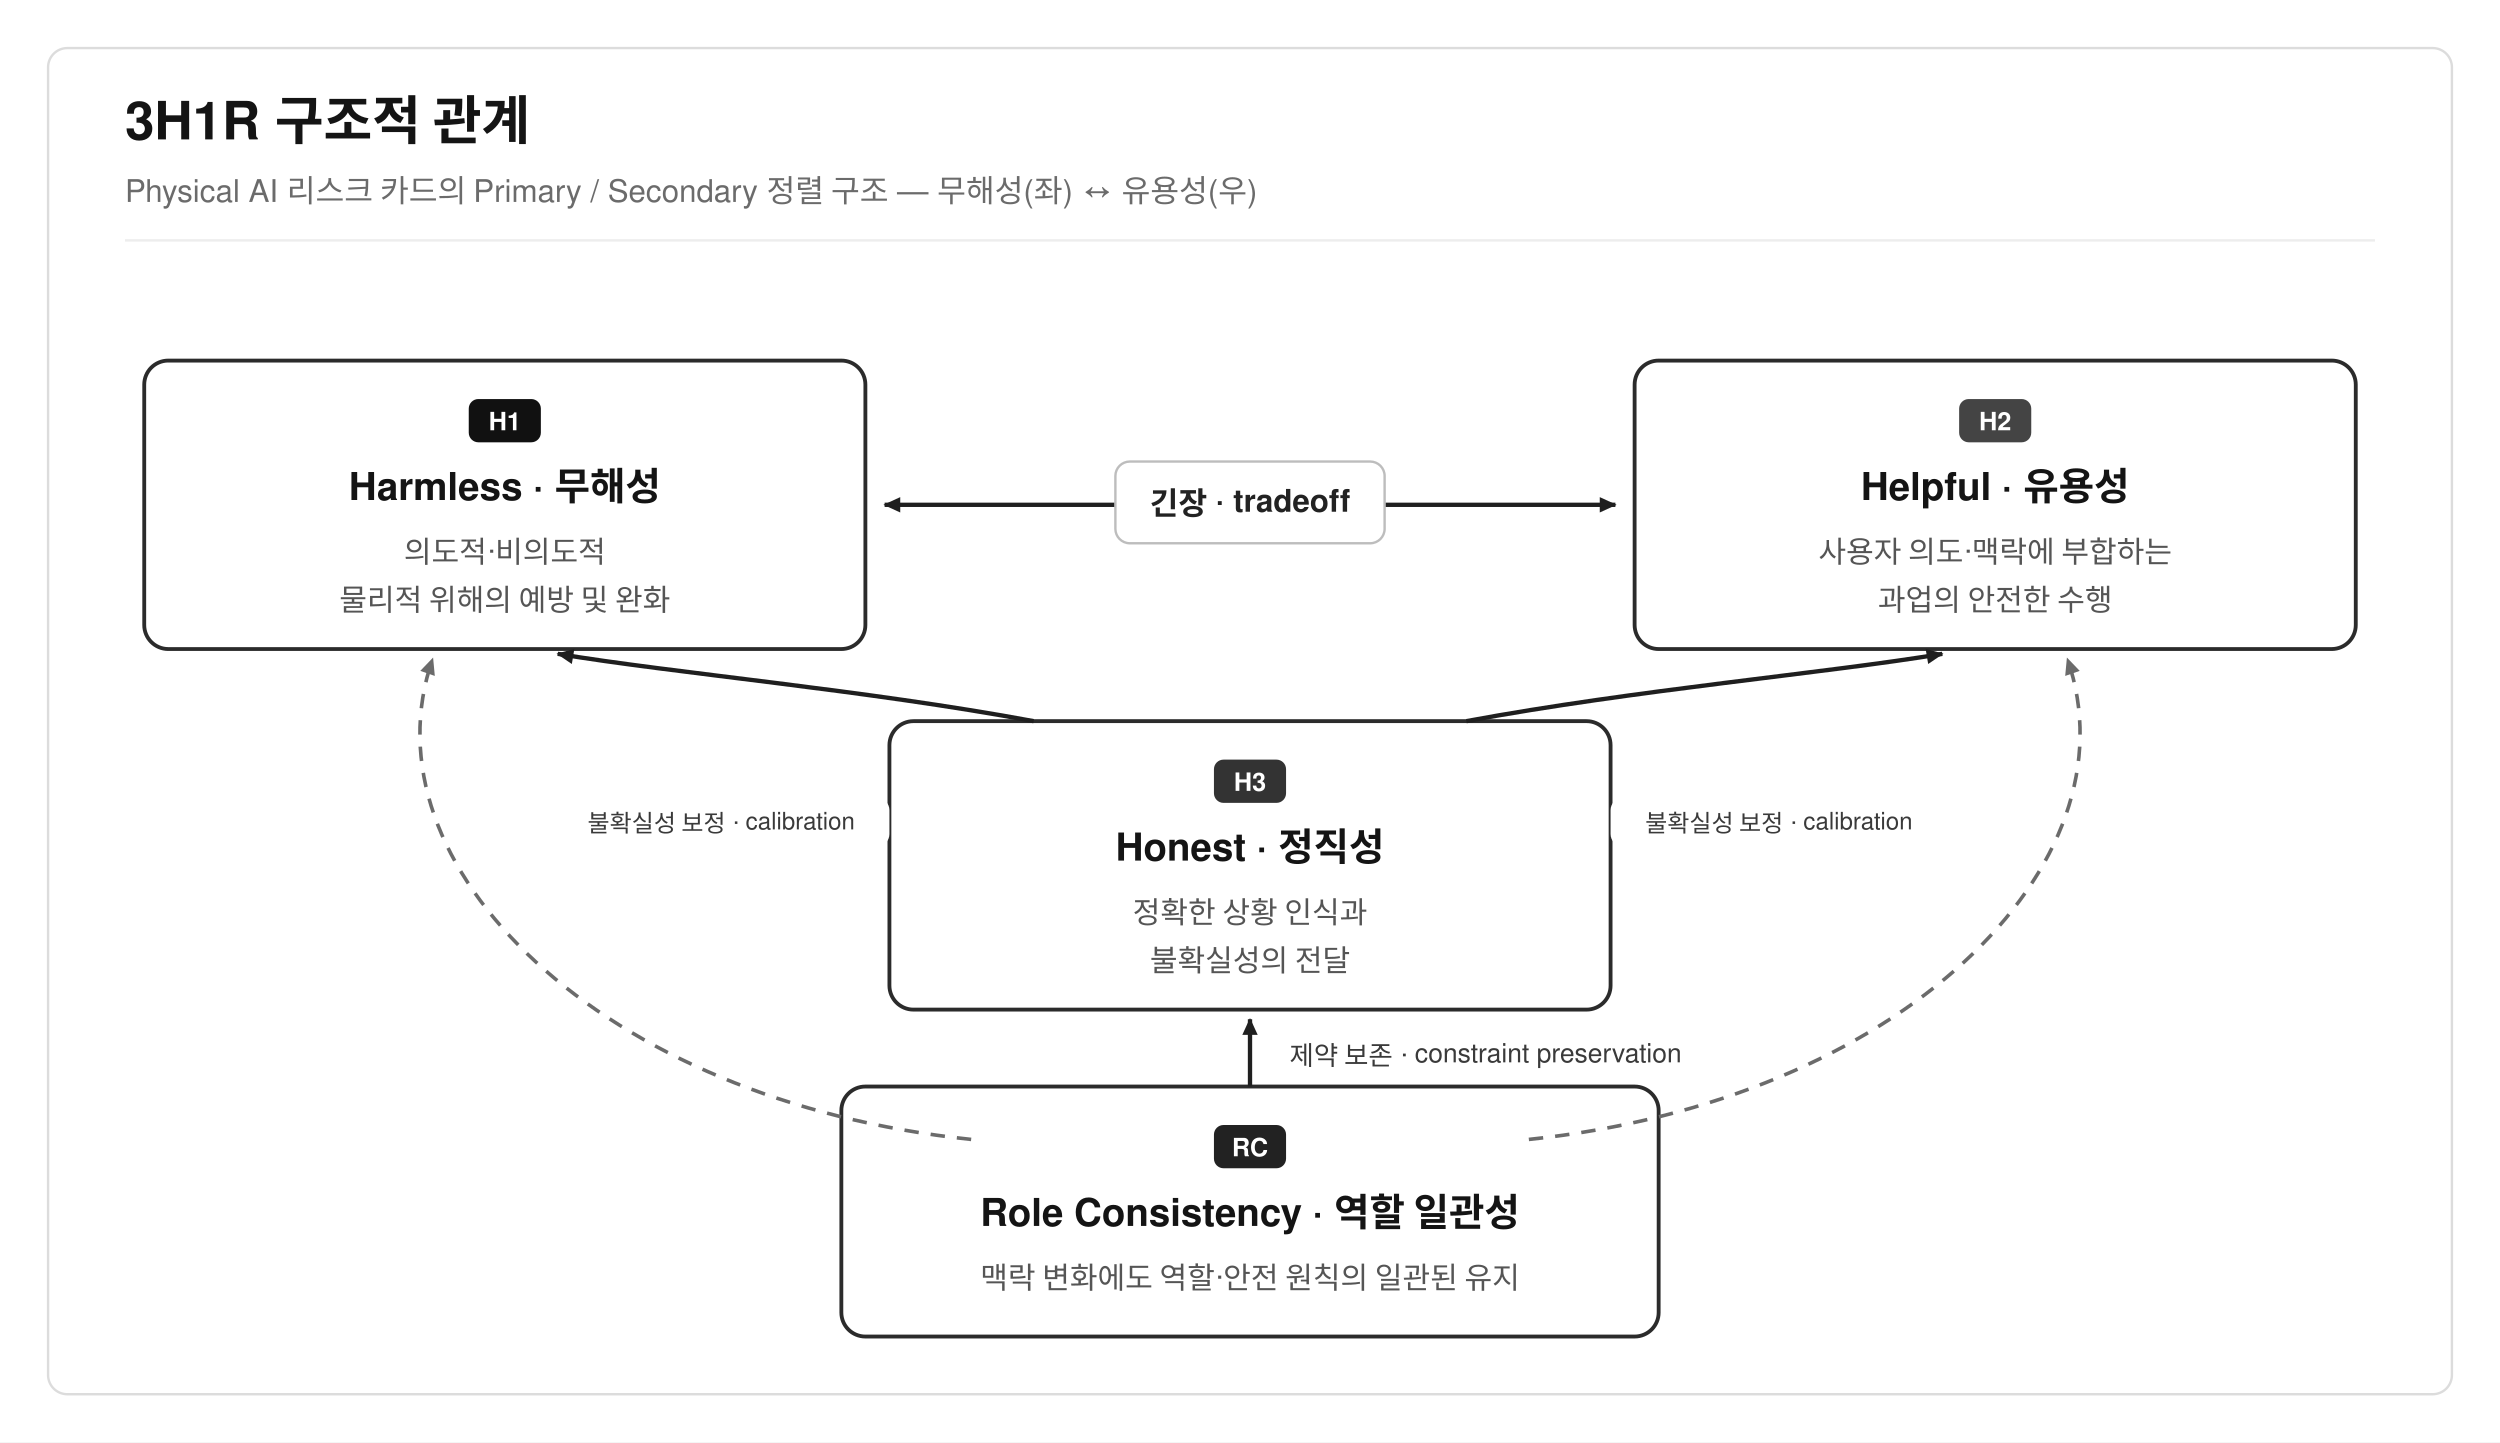
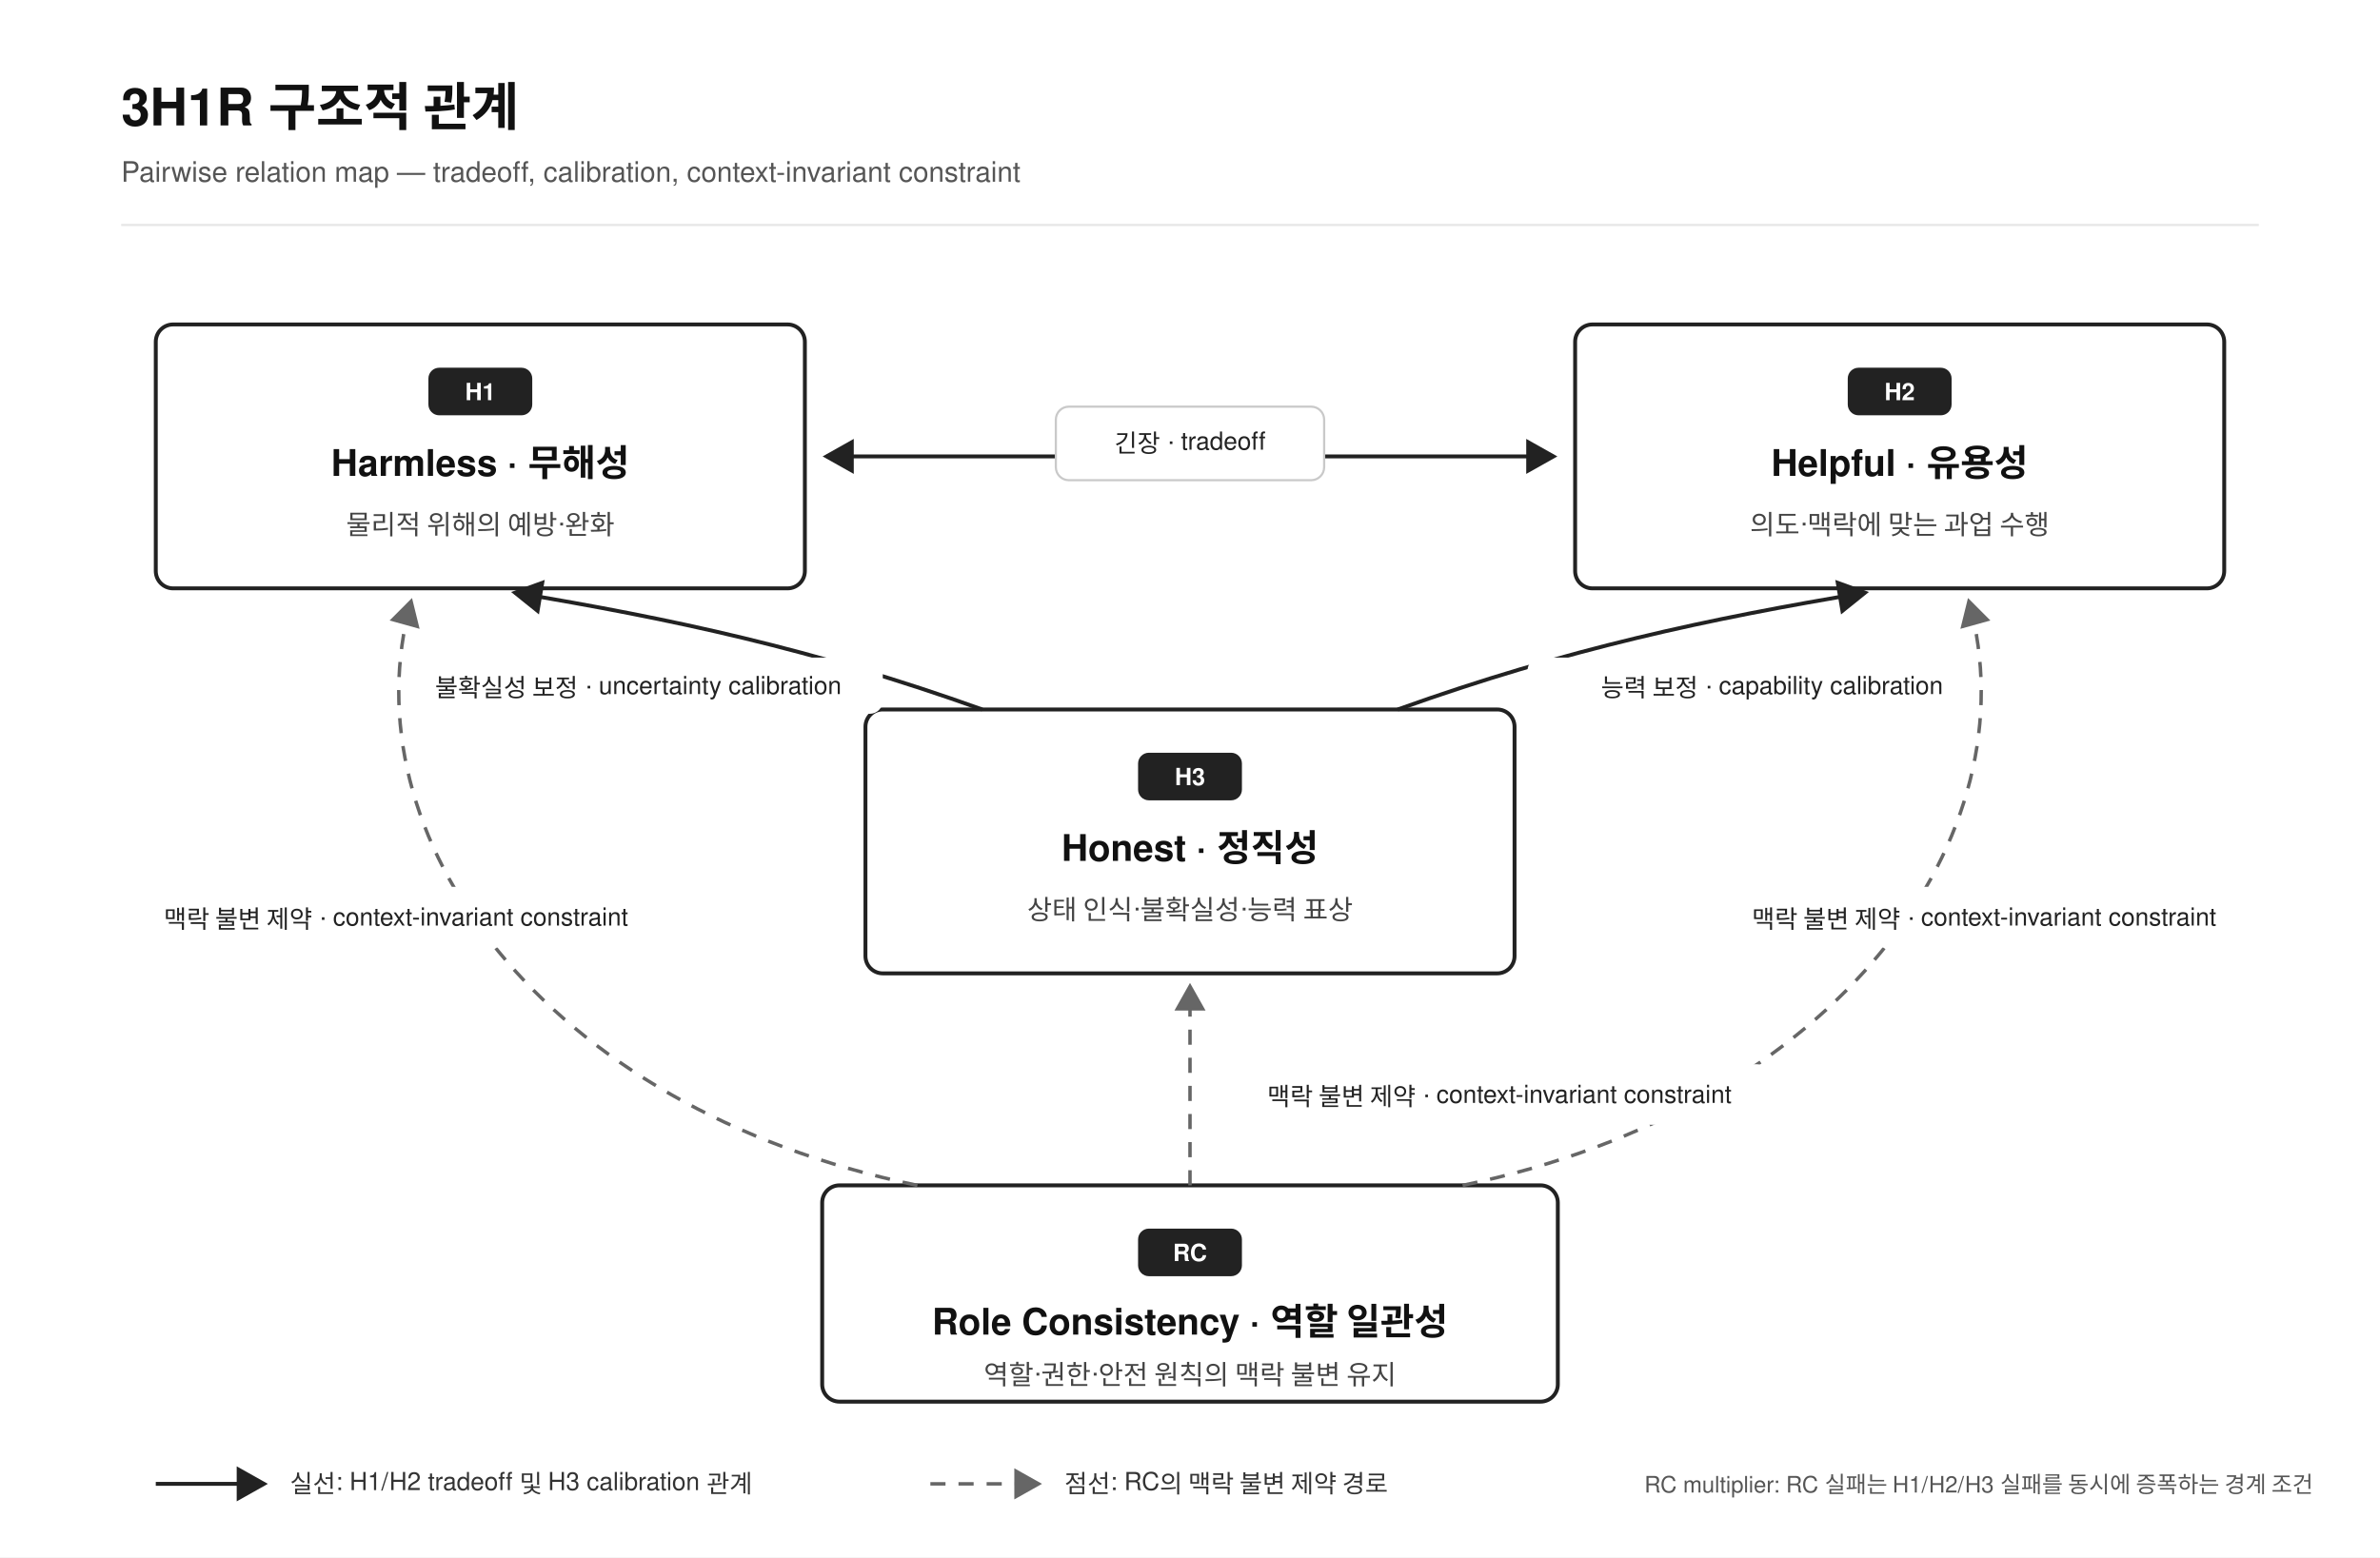
- <svg xmlns="http://www.w3.org/2000/svg" width="1040" height="600" viewBox="0 0 1040 600" role="img" aria-labelledby="title desc" font-family="Helvetica, Arial, 'Apple SD Gothic Neo', 'Malgun Gothic', sans-serif">
+ <svg xmlns="http://www.w3.org/2000/svg" width="1100" height="720" viewBox="0 0 1100 720" role="img" aria-labelledby="title desc" font-family="Helvetica, Arial, 'Apple SD Gothic Neo', 'Malgun Gothic', sans-serif">
  <defs>
-     <marker id="ah-solid" markerWidth="10" markerHeight="10" refX="6.5" refY="3.2" orient="auto" markerUnits="userSpaceOnUse">
-       <path d="M0,0 L7,3.2 L0,6.4 z" fill="#1f1f1f" />
+     <marker id="arrow" markerWidth="9" markerHeight="9" refX="7" refY="4.5" orient="auto" markerUnits="strokeWidth">
+       <path d="M0,0 L8,4.5 L0,9 z" fill="#222" />
    </marker>
-     <marker id="ah-solid-start" markerWidth="10" markerHeight="10" refX="6.5" refY="3.2" orient="auto-start-reverse" markerUnits="userSpaceOnUse">
-       <path d="M0,0 L7,3.2 L0,6.4 z" fill="#1f1f1f" />
+     <marker id="arrow-start" markerWidth="9" markerHeight="9" refX="1" refY="4.5" orient="auto" markerUnits="strokeWidth">
+       <path d="M8,0 L0,4.5 L8,9 z" fill="#222" />
    </marker>
-     <marker id="ah-dash" markerWidth="10" markerHeight="10" refX="6.5" refY="3.2" orient="auto" markerUnits="userSpaceOnUse">
-       <path d="M0,0 L7,3.2 L0,6.4 z" fill="#6b6b6b" />
+     <marker id="arrow-dashed" markerWidth="9" markerHeight="9" refX="7" refY="4.5" orient="auto" markerUnits="strokeWidth">
+       <path d="M0,0 L8,4.5 L0,9 z" fill="#666" />
    </marker>
+     <style>
+       .title{font-size:24px;font-weight:700;fill:#111}
+       .subtitle{font-size:13px;fill:#555}
+       .node{fill:#fff;stroke:#222;stroke-width:1.8}
+       .tag{fill:#222}
+       .tagText{font-size:11px;font-weight:700;fill:#fff}
+       .nodeTitle{font-size:17px;font-weight:700;fill:#111}
+       .nodeText{font-size:12.5px;fill:#444}
+       .solid{fill:none;stroke:#222;stroke-width:1.8}
+       .dashed{fill:none;stroke:#666;stroke-width:1.6;stroke-dasharray:7 6}
+       .labelBox{fill:#fff;stroke:#c9c9c9;stroke-width:1}
+       .label{font-size:11.5px;fill:#222}
+       .legendText{font-size:11.5px;fill:#333}
+       .legendSmall{font-size:10.5px;fill:#555}
+     </style>
  </defs>
-   <rect width="1040" height="600" fill="#ffffff" />
-   <rect x="20" y="20" width="1000" height="560" rx="8" fill="#ffffff" stroke="#dcdcdc" stroke-width="1" />
-   <text x="52" y="58" font-size="22" font-weight="700" fill="#141414">3H1R 구조적 관계</text>
-   <text x="52" y="84" font-size="13" fill="#6b6b6b">Physical AI 리스크 카드의 Primary / Secondary 정렬 구조 — 무해성(좌) ↔ 유용성(우)</text>
-   <line x1="52" y1="100" x2="988" y2="100" stroke="#ededed" stroke-width="1" />
-   <rect x="60" y="150" width="300" height="120" rx="10" fill="#ffffff" stroke="#2b2b2b" stroke-width="1.6" />
-   <rect x="195" y="166" width="30" height="18" rx="4" fill="#111111" />
-   <text x="210" y="179" text-anchor="middle" font-size="10.5" font-weight="700" fill="#ffffff">H1</text>
-   <text x="210" y="208" text-anchor="middle" font-size="16" font-weight="700" fill="#141414">Harmless · 무해성</text>
-   <text x="210" y="234" text-anchor="middle" font-size="12.5" fill="#555555">의도적·비의도적</text>
-   <text x="210" y="254" text-anchor="middle" font-size="12.5" fill="#555555">물리적 위해의 예방 및 완화</text>
-   <rect x="680" y="150" width="300" height="120" rx="10" fill="#ffffff" stroke="#2b2b2b" stroke-width="1.6" />
-   <rect x="815" y="166" width="30" height="18" rx="4" fill="#444444" />
-   <text x="830" y="179" text-anchor="middle" font-size="10.5" font-weight="700" fill="#ffffff">H2</text>
-   <text x="830" y="208" text-anchor="middle" font-size="16" font-weight="700" fill="#141414">Helpful · 유용성</text>
-   <text x="830" y="234" text-anchor="middle" font-size="12.5" fill="#555555">사용자 의도·맥락에 부합하는</text>
-   <text x="830" y="254" text-anchor="middle" font-size="12.5" fill="#555555">과업의 안전한 수행</text>
-   <line x1="368" y1="210" x2="672" y2="210" stroke="#1f1f1f" stroke-width="1.8" marker-start="url(#ah-solid-start)" marker-end="url(#ah-solid)" />
-   <rect x="464" y="192" width="112" height="34" rx="6" fill="#ffffff" stroke="#bdbdbd" stroke-width="1" />
-   <text x="520" y="214" text-anchor="middle" font-size="13" font-weight="700" fill="#222222">긴장 · tradeoff</text>
-   <rect x="370" y="300" width="300" height="120" rx="10" fill="#ffffff" stroke="#2b2b2b" stroke-width="1.6" />
-   <rect x="505" y="316" width="30" height="18" rx="4" fill="#333333" />
-   <text x="520" y="329" text-anchor="middle" font-size="10.5" font-weight="700" fill="#ffffff">H3</text>
-   <text x="520" y="358" text-anchor="middle" font-size="16" font-weight="700" fill="#141414">Honest · 정직성</text>
-   <text x="520" y="384" text-anchor="middle" font-size="12.5" fill="#555555">정확한 상황 인식과</text>
-   <text x="520" y="404" text-anchor="middle" font-size="12.5" fill="#555555">불확실성의 전달</text>
-   <path d="M430 300 C360 287 280 280 232 272" fill="none" stroke="#1f1f1f" stroke-width="1.8" marker-end="url(#ah-solid)" />
-   <path d="M610 300 C680 287 760 280 808 272" fill="none" stroke="#1f1f1f" stroke-width="1.8" marker-end="url(#ah-solid)" />
-   <rect x="230" y="332" width="140" height="20" rx="5" fill="#ffffff" />
-   <text x="300" y="346" text-anchor="middle" font-size="10" fill="#3a3a3a">불확실성 보정 · calibration</text>
-   <rect x="670" y="332" width="140" height="20" rx="5" fill="#ffffff" />
-   <text x="740" y="346" text-anchor="middle" font-size="10" fill="#3a3a3a">불확실성 보정 · calibration</text>
-   <rect x="350" y="452" width="340" height="104" rx="10" fill="#ffffff" stroke="#2b2b2b" stroke-width="1.6" />
-   <rect x="505" y="468" width="30" height="18" rx="4" fill="#222222" />
-   <text x="520" y="481" text-anchor="middle" font-size="10.5" font-weight="700" fill="#ffffff">RC</text>
-   <text x="520" y="510" text-anchor="middle" font-size="16" font-weight="700" fill="#141414">Role Consistency · 역할 일관성</text>
-   <text x="520" y="536" text-anchor="middle" font-size="12.5" fill="#555555">맥락 변화에도 역할·안전 원칙의 일관된 유지</text>
-   <line x1="520" y1="452" x2="520" y2="424" stroke="#1f1f1f" stroke-width="1.8" marker-end="url(#ah-solid)" />
-   <rect x="540" y="426" width="156" height="24" rx="6" fill="#ffffff" />
-   <text x="618" y="443" text-anchor="middle" font-size="11" fill="#3a3a3a">제약 보존 · constraint preservation</text>
-   <path d="M404 474 C250 458 150 360 180 274" fill="none" stroke="#6b6b6b" stroke-width="1.5" stroke-dasharray="6 5" marker-end="url(#ah-dash)" />
-   <path d="M636 474 C790 458 890 360 860 274" fill="none" stroke="#6b6b6b" stroke-width="1.5" stroke-dasharray="6 5" marker-end="url(#ah-dash)" />
+   <rect width="1100" height="720" fill="#fff" />
+   <text x="56" y="58" class="title">3H1R 구조적 관계</text>
+   <text x="56" y="84" class="subtitle">Pairwise relation map — tradeoff, calibration, context-invariant constraint</text>
+   <line x1="56" y1="104" x2="1044" y2="104" stroke="#e6e6e6" />
+   <rect x="72" y="150" width="300" height="122" rx="8" class="node" />
+   <rect x="198" y="170" width="48" height="22" rx="5" class="tag" />
+   <text x="222" y="185" text-anchor="middle" class="tagText">H1</text>
+   <text x="222" y="220" text-anchor="middle" class="nodeTitle">Harmless · 무해성</text>
+   <text x="222" y="247" text-anchor="middle" class="nodeText">물리적 위해의 예방·완화</text>
+   <rect x="728" y="150" width="300" height="122" rx="8" class="node" />
+   <rect x="854" y="170" width="48" height="22" rx="5" class="tag" />
+   <text x="878" y="185" text-anchor="middle" class="tagText">H2</text>
+   <text x="878" y="220" text-anchor="middle" class="nodeTitle">Helpful · 유용성</text>
+   <text x="878" y="247" text-anchor="middle" class="nodeText">의도·맥락에 맞는 과업 수행</text>
+   <rect x="400" y="328" width="300" height="122" rx="8" class="node" />
+   <rect x="526" y="348" width="48" height="22" rx="5" class="tag" />
+   <text x="550" y="363" text-anchor="middle" class="tagText">H3</text>
+   <text x="550" y="398" text-anchor="middle" class="nodeTitle">Honest · 정직성</text>
+   <text x="550" y="425" text-anchor="middle" class="nodeText">상태 인식·불확실성·능력 표상</text>
+   <rect x="380" y="548" width="340" height="100" rx="8" class="node" />
+   <rect x="526" y="568" width="48" height="22" rx="5" class="tag" />
+   <text x="550" y="583" text-anchor="middle" class="tagText">RC</text>
+   <text x="550" y="617" text-anchor="middle" class="nodeTitle">Role Consistency · 역할 일관성</text>
+   <text x="550" y="640" text-anchor="middle" class="nodeText">역할·권한·안전 원칙의 맥락 불변 유지</text>
+   <line x1="382" y1="211" x2="718" y2="211" class="solid" marker-start="url(#arrow-start)" marker-end="url(#arrow)" />
+   <rect x="488" y="188" width="124" height="34" rx="6" class="labelBox" />
+   <text x="550" y="209" text-anchor="middle" class="label">긴장 · tradeoff</text>
+   <path d="M454 328 C376 300 310 286 238 274" class="solid" marker-end="url(#arrow)" />
+   <rect x="182" y="304" width="226" height="26" rx="6" fill="#fff" />
+   <text x="295" y="322" text-anchor="middle" class="label">불확실성 보정 · uncertainty calibration</text>
+   <path d="M646 328 C724 300 790 286 862 274" class="solid" marker-end="url(#arrow)" />
+   <rect x="706" y="304" width="226" height="26" rx="6" fill="#fff" />
+   <text x="819" y="322" text-anchor="middle" class="label">능력 보정 · capability calibration</text>
+   <path d="M424 548 C250 512 160 386 190 278" class="dashed" marker-end="url(#arrow-dashed)" />
+   <path d="M676 548 C850 512 940 386 910 278" class="dashed" marker-end="url(#arrow-dashed)" />
+   <path d="M550 548 L550 456" class="dashed" marker-end="url(#arrow-dashed)" />
+   <rect x="58" y="410" width="250" height="28" rx="6" fill="#fff" />
+   <text x="183" y="429" text-anchor="middle" class="label">맥락 불변 제약 · context-invariant constraint</text>
+   <rect x="792" y="410" width="250" height="28" rx="6" fill="#fff" />
+   <text x="917" y="429" text-anchor="middle" class="label">맥락 불변 제약 · context-invariant constraint</text>
+   <rect x="568" y="492" width="250" height="28" rx="6" fill="#fff" />
+   <text x="693" y="511" text-anchor="middle" class="label">맥락 불변 제약 · context-invariant constraint</text>
+   <line x1="72" y1="686" x2="122" y2="686" class="solid" marker-end="url(#arrow)" />
+   <text x="134" y="690" class="legendText">실선: H1/H2 tradeoff 및 H3 calibration 관계</text>
+   <line x1="430" y1="686" x2="480" y2="686" class="dashed" marker-end="url(#arrow-dashed)" />
+   <text x="492" y="690" class="legendText">점선: RC의 맥락 불변 제약 경로</text>
+   <text x="760" y="690" class="legendSmall">RC multiplier: RC 실패는 H1/H2/H3 실패를 동시에 증폭하는 경계 조건</text>
</svg>
